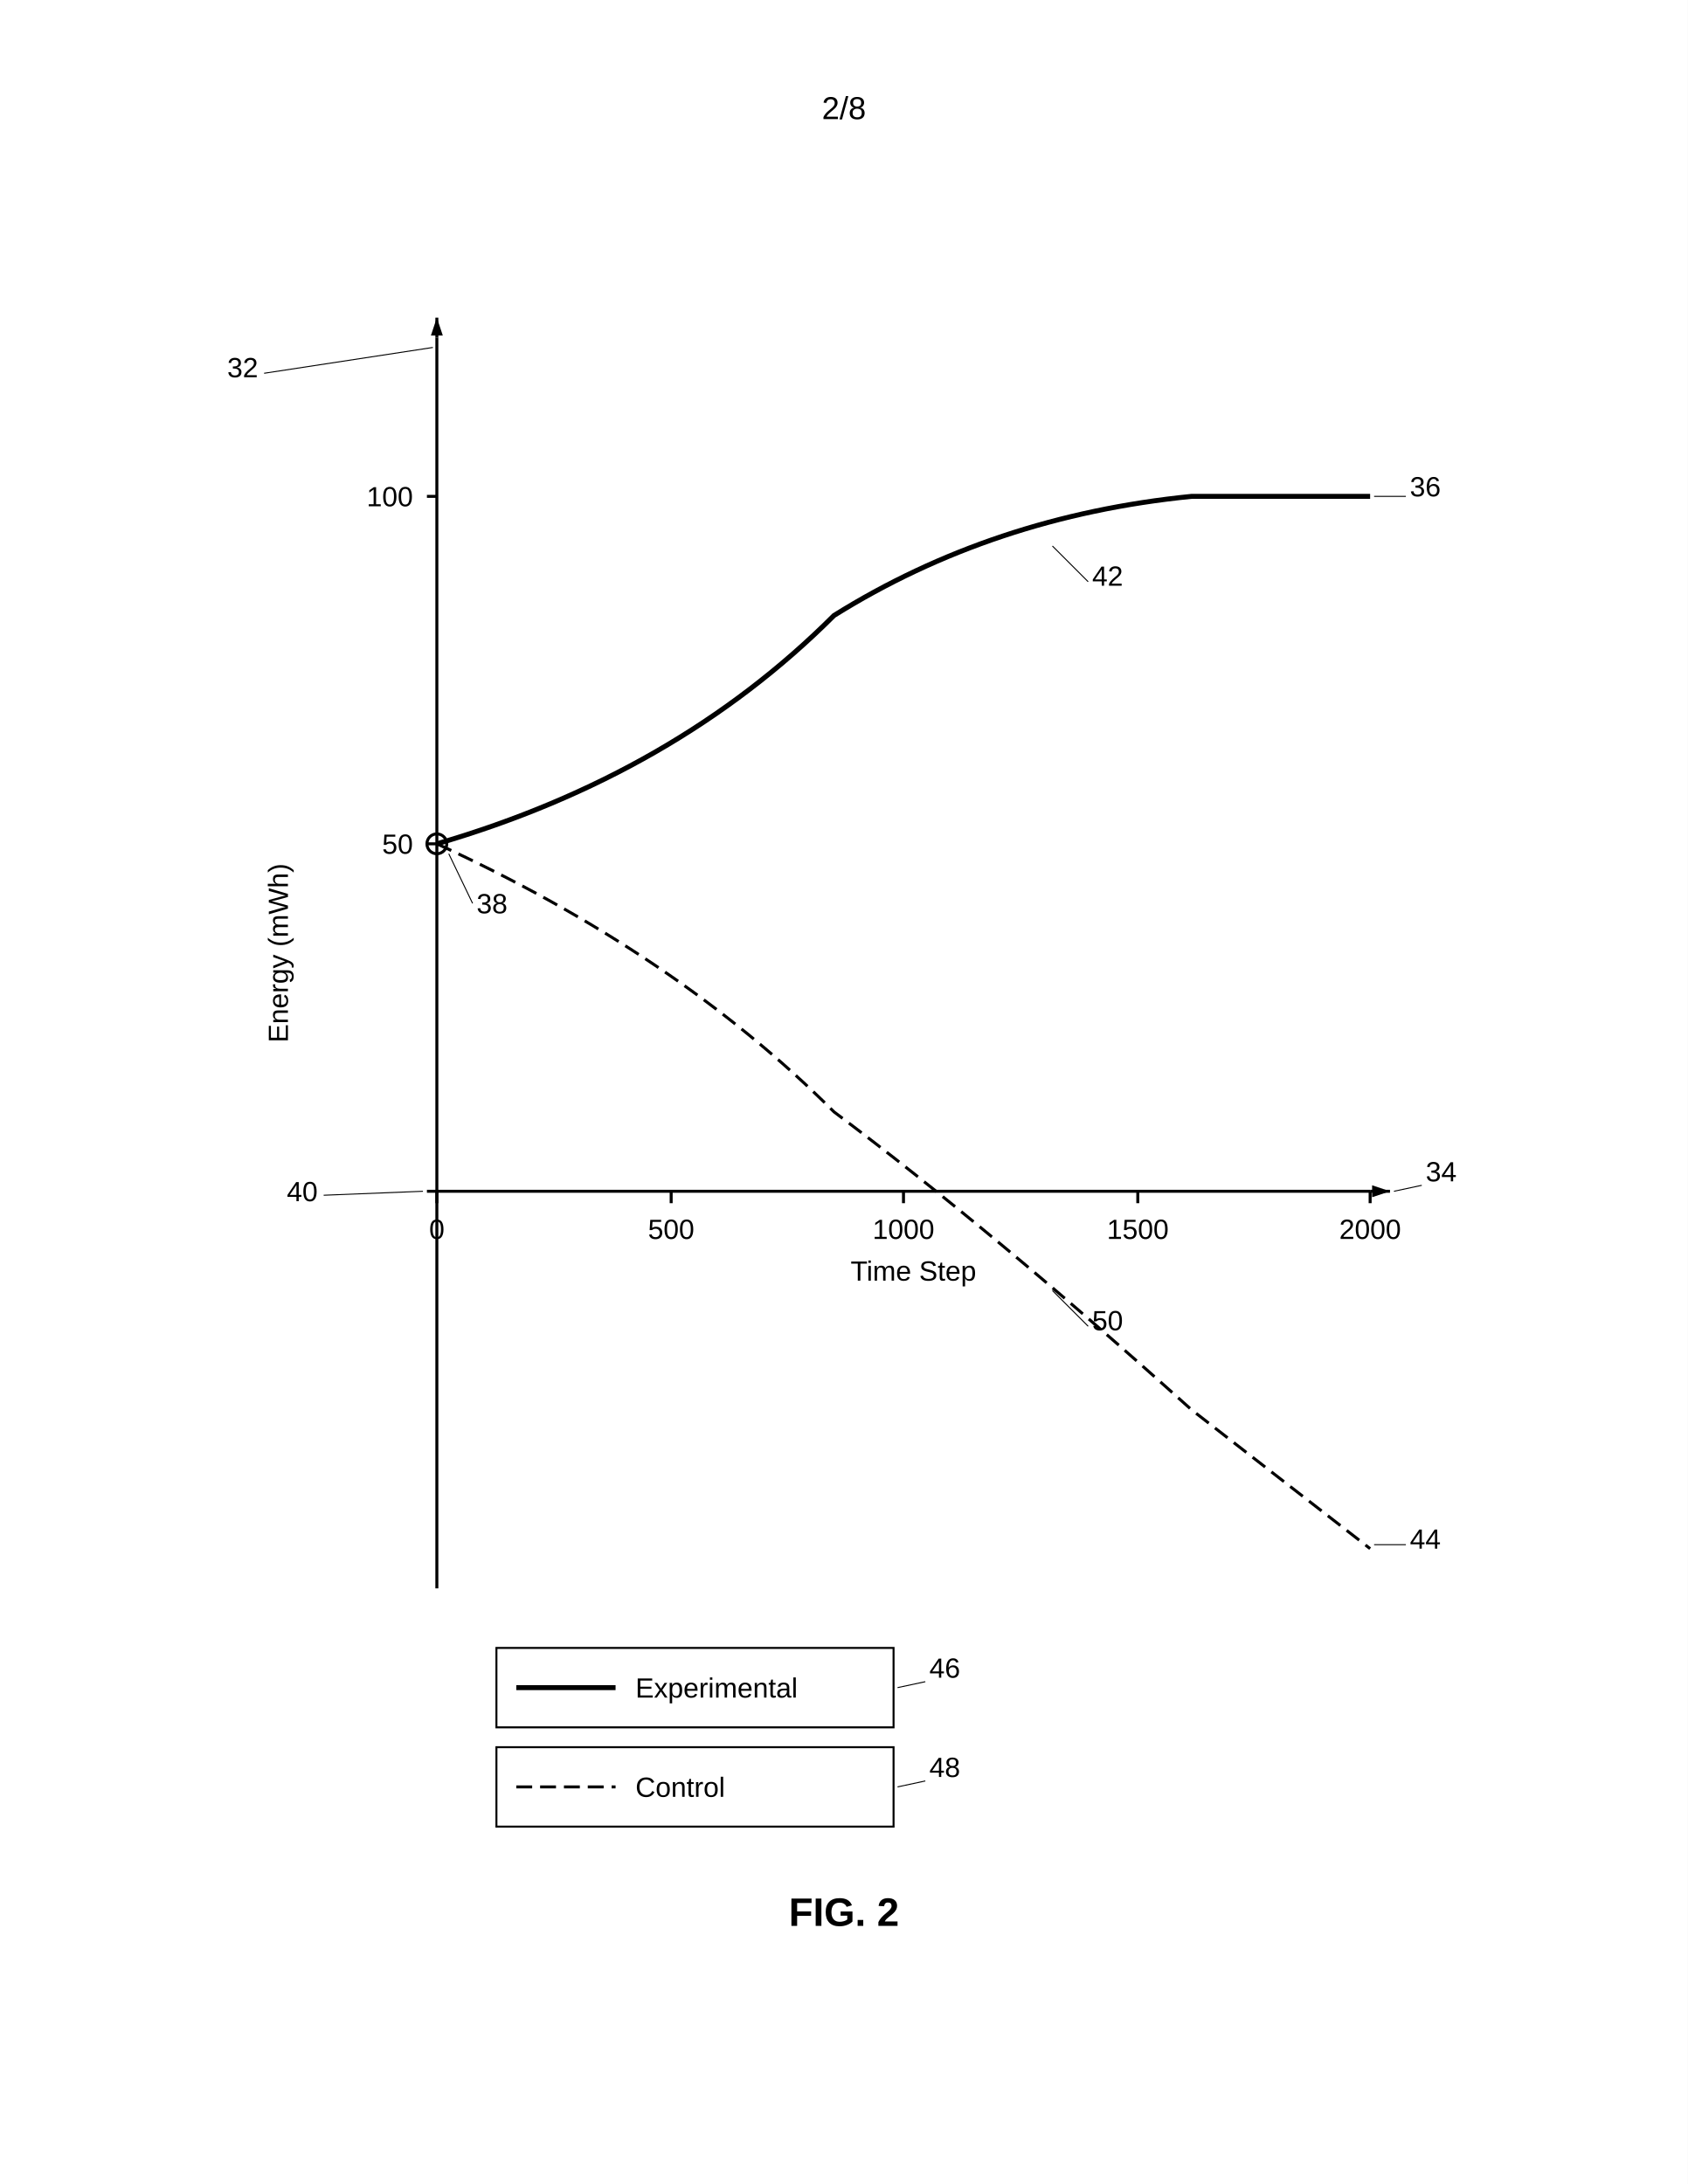
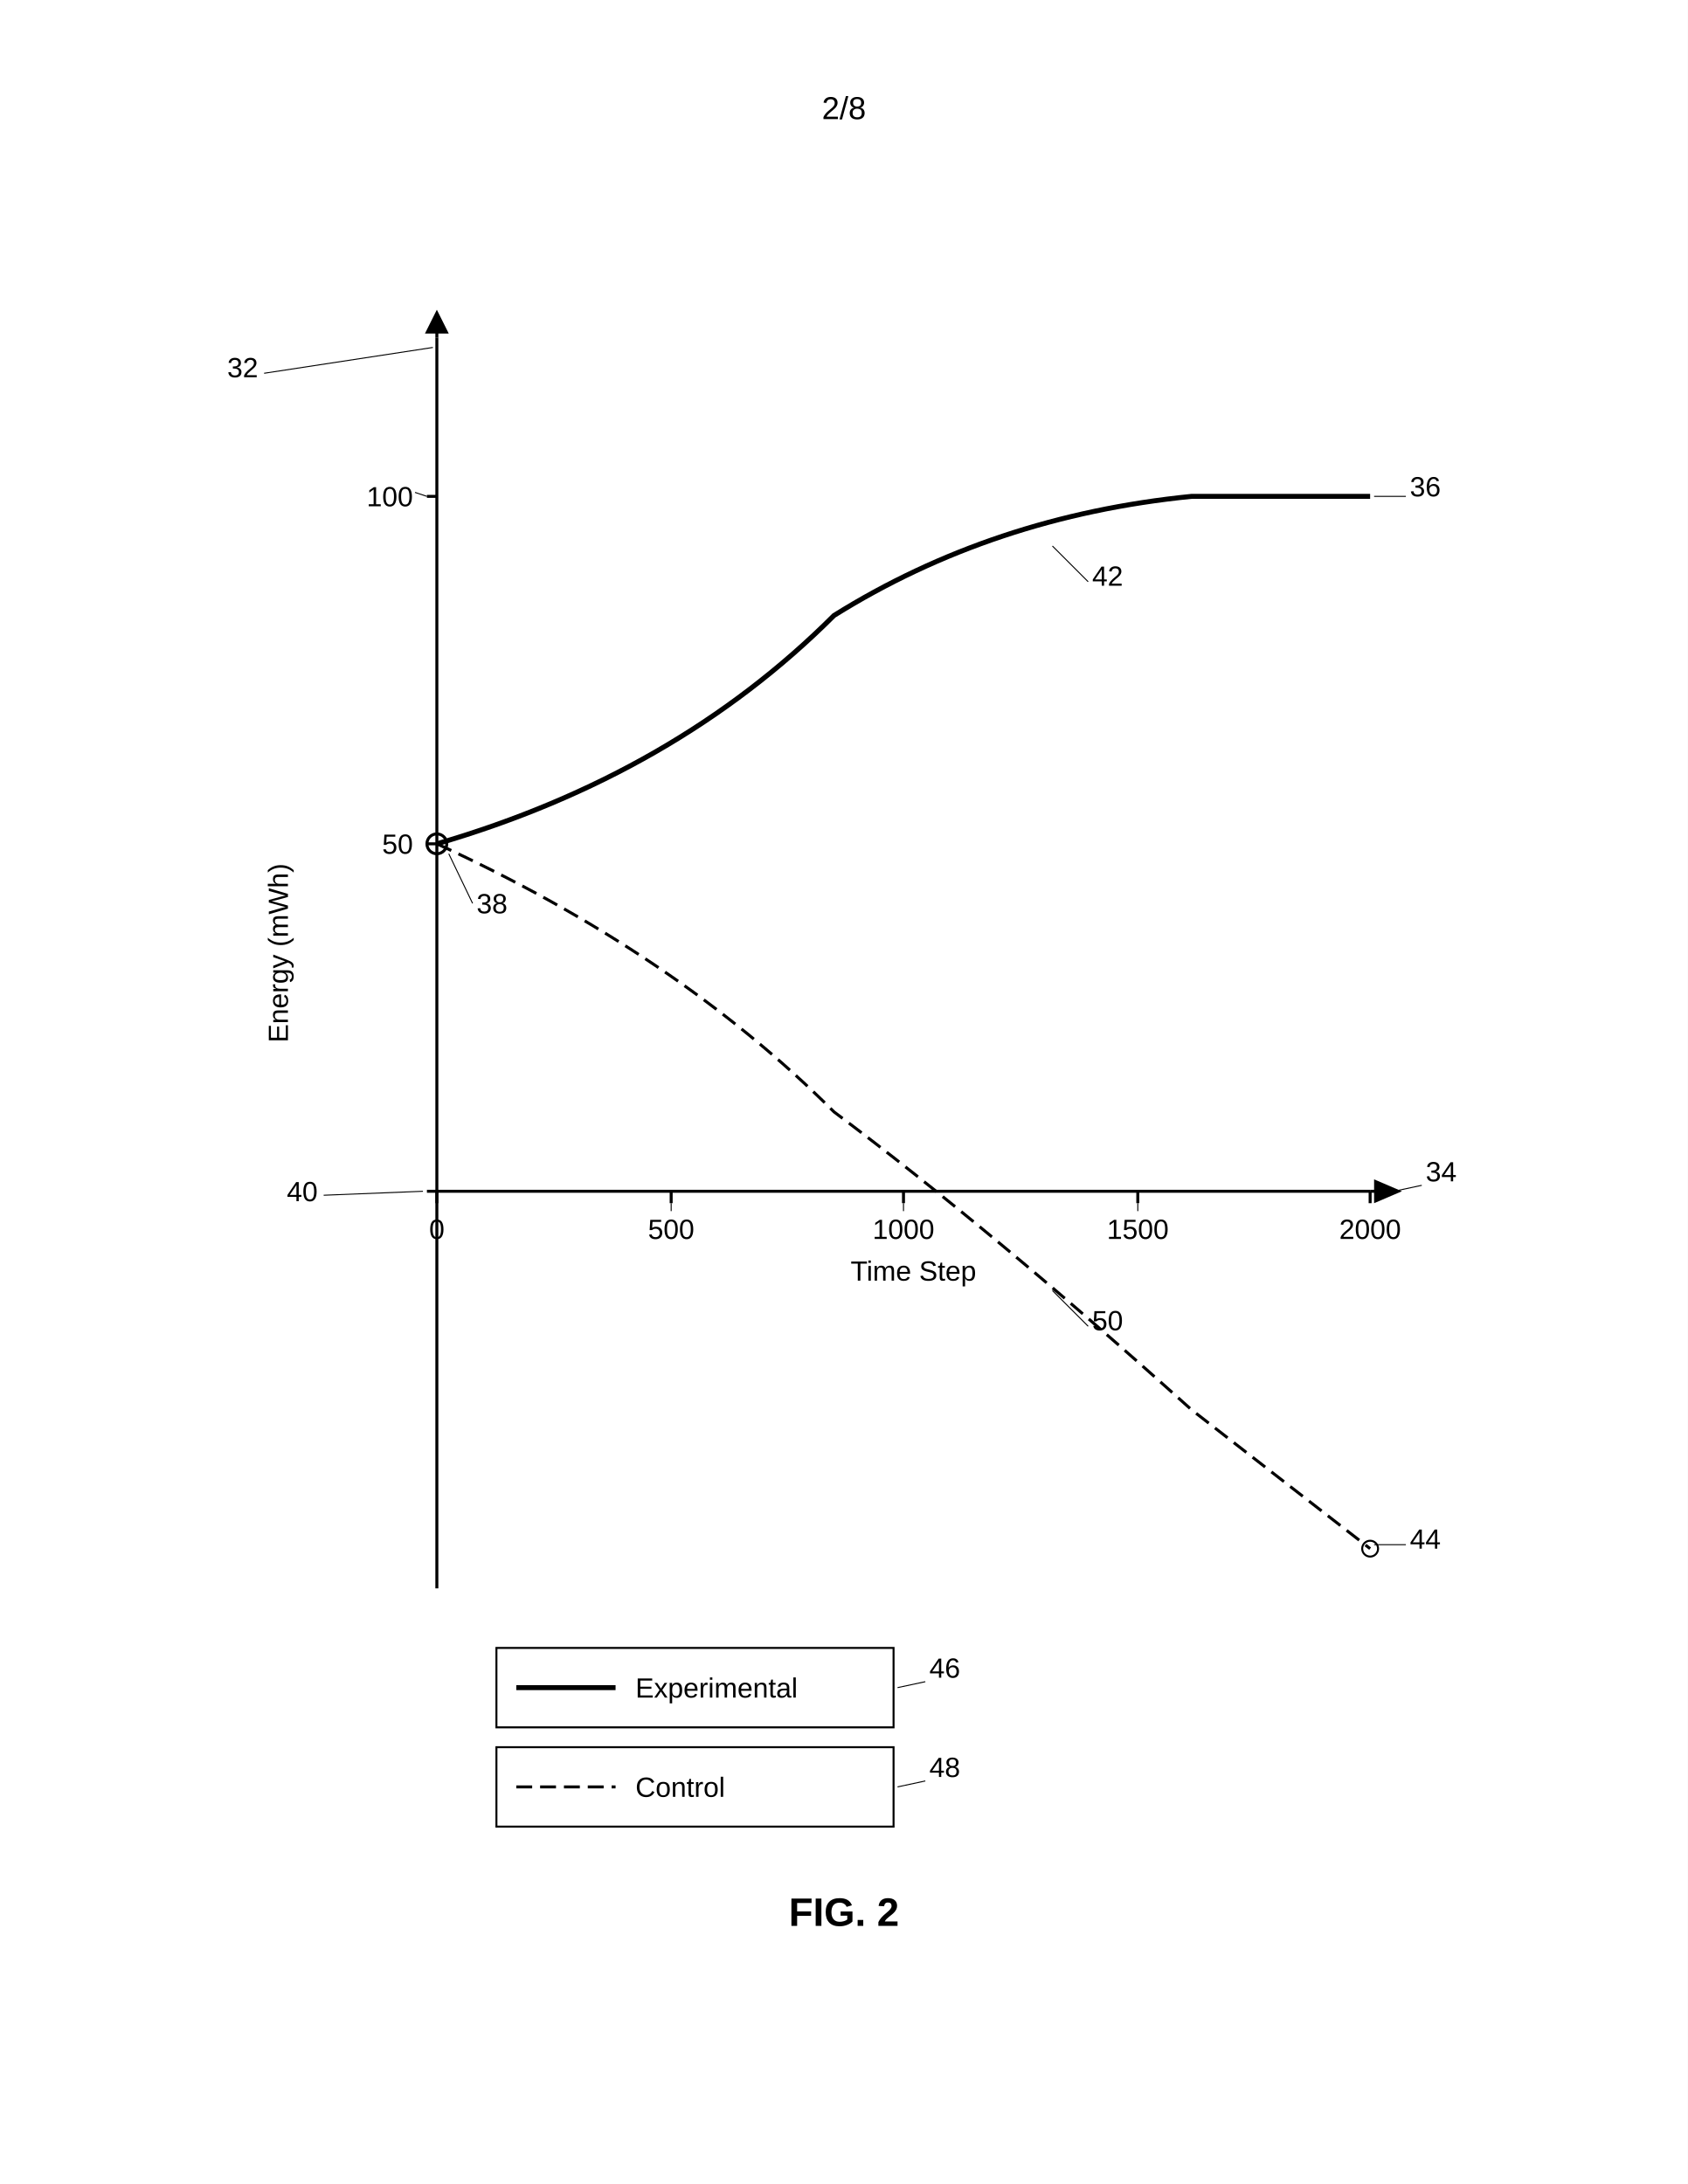
<svg xmlns="http://www.w3.org/2000/svg" width="8.5in" height="11in" viewBox="0 0 850 1100">
  <defs>
    <marker id="ah" markerWidth="6" markerHeight="4" refX="6" refY="2" orient="auto">
      <polygon points="0 0, 6 2, 0 4" fill="black" />
    </marker>
  </defs>
  <rect width="100%" height="100%" fill="white" />
  <text x="425" y="60" font-family="Arial, sans-serif" font-size="16" text-anchor="middle" fill="black">2/8</text>
  <g transform="translate(0, 50)">
    <line x1="220" y1="120" x2="220" y2="750" stroke="black" stroke-width="1.5" />
-     <g class="axis-line">
-       <line x1="220" y1="120" x2="220" y2="110" stroke="black" stroke-width="1.5" marker-end="url(#ah)" />
-     </g>
+     <line x1="220" y1="120" x2="220" y2="112" stroke="black" stroke-width="1.5" />
+     <polygon points="214 118, 220 106, 226 118" fill="black" stroke="none" />
    <text x="145" y="430" font-family="Arial, sans-serif" font-size="14" text-anchor="middle" fill="black" transform="rotate(-90, 145, 430)">Energy (mWh)</text>
    <text x="130" y="140" font-family="Arial, sans-serif" font-size="14" text-anchor="end" fill="black">32</text>
    <line x1="133" y1="138" x2="218" y2="125" stroke="black" stroke-width="0.5" />
    <g class="axis-label">
      <line x1="215" y1="200" x2="220" y2="200" stroke="black" stroke-width="1.5" />
      <text x="208" y="205" font-family="Arial, sans-serif" font-size="14" text-anchor="end" fill="black">100</text>
+       <line x1="209" y1="198" x2="215" y2="200" stroke="black" stroke-width="0.5" />
      <line x1="215" y1="375" x2="220" y2="375" stroke="black" stroke-width="1.5" />
      <text x="208" y="380" font-family="Arial, sans-serif" font-size="14" text-anchor="end" fill="black">50</text>
    </g>
    <line x1="220" y1="550" x2="690" y2="550" stroke="black" stroke-width="1.5" />
-     <g class="axis-line">
-       <line x1="690" y1="550" x2="700" y2="550" stroke="black" stroke-width="1.5" marker-end="url(#ah)" />
-     </g>
+     <line x1="690" y1="550" x2="698" y2="550" stroke="black" stroke-width="1.5" />
+     <polygon points="692 544, 706 550, 692 556" fill="black" stroke="none" />
    <text x="460" y="595" font-family="Arial, sans-serif" font-size="14" text-anchor="middle" fill="black">Time Step</text>
    <text x="718" y="545" font-family="Arial, sans-serif" font-size="14" text-anchor="start" fill="black">34</text>
    <line x1="716" y1="547" x2="702" y2="550" stroke="black" stroke-width="0.5" />
    <g class="axis-label">
      <line x1="220" y1="550" x2="220" y2="556" stroke="black" stroke-width="1.5" />
      <text x="220" y="574" font-family="Arial, sans-serif" font-size="14" text-anchor="middle" fill="black">0</text>
      <line x1="338" y1="550" x2="338" y2="556" stroke="black" stroke-width="1.5" />
      <text x="338" y="574" font-family="Arial, sans-serif" font-size="14" text-anchor="middle" fill="black">500</text>
+       <line x1="338" y1="556" x2="338" y2="560" stroke="black" stroke-width="0.5" />
      <line x1="455" y1="550" x2="455" y2="556" stroke="black" stroke-width="1.5" />
      <text x="455" y="574" font-family="Arial, sans-serif" font-size="14" text-anchor="middle" fill="black">1000</text>
+       <line x1="455" y1="556" x2="455" y2="560" stroke="black" stroke-width="0.5" />
      <line x1="573" y1="550" x2="573" y2="556" stroke="black" stroke-width="1.5" />
      <text x="573" y="574" font-family="Arial, sans-serif" font-size="14" text-anchor="middle" fill="black">1500</text>
+       <line x1="573" y1="556" x2="573" y2="560" stroke="black" stroke-width="0.5" />
      <line x1="690" y1="550" x2="690" y2="556" stroke="black" stroke-width="1.5" />
      <text x="690" y="574" font-family="Arial, sans-serif" font-size="14" text-anchor="middle" fill="black">2000</text>
    </g>
    <line x1="215" y1="550" x2="220" y2="550" stroke="black" stroke-width="1.5" />
    <text x="160" y="555" font-family="Arial, sans-serif" font-size="14" text-anchor="end" fill="black">40</text>
    <line x1="163" y1="552" x2="213" y2="550" stroke="black" stroke-width="0.5" />
    <circle cx="220" cy="375" r="5" fill="none" stroke="black" stroke-width="1.5" />
    <text x="240" y="410" font-family="Arial, sans-serif" font-size="14" text-anchor="start" fill="black">38</text>
    <line x1="238" y1="405" x2="226" y2="380" stroke="black" stroke-width="0.5" />
    <path d="M 220 375 Q 340 340 420 260 Q 500 210 600 200 L 690 200" fill="none" stroke="black" stroke-width="2.5" />
    <text x="710" y="200" font-family="Arial, sans-serif" font-size="14" text-anchor="start" fill="black">36</text>
    <line x1="708" y1="200" x2="692" y2="200" stroke="black" stroke-width="0.5" />
    <text x="550" y="245" font-family="Arial, sans-serif" font-size="14" text-anchor="start" fill="black">42</text>
    <line x1="548" y1="243" x2="530" y2="225" stroke="black" stroke-width="0.5" />
    <path d="M 220 375 Q 340 430 420 510 Q 500 570 600 660 L 690 730" fill="none" stroke="black" stroke-width="1.5" stroke-dasharray="8,4" />
+     <circle cx="690" cy="730" r="4" fill="none" stroke="black" stroke-width="1" />
    <text x="710" y="730" font-family="Arial, sans-serif" font-size="14" text-anchor="start" fill="black">44</text>
    <line x1="708" y1="728" x2="692" y2="728" stroke="black" stroke-width="0.5" />
    <text x="550" y="620" font-family="Arial, sans-serif" font-size="14" text-anchor="start" fill="black">50</text>
    <line x1="548" y1="618" x2="530" y2="600" stroke="black" stroke-width="0.5" />
    <rect x="250" y="780" width="200" height="40" fill="none" stroke="black" stroke-width="1" />
    <line x1="260" y1="800" x2="310" y2="800" stroke="black" stroke-width="2.5" />
    <text x="320" y="805" font-family="Arial, sans-serif" font-size="14" text-anchor="start" fill="black">Experimental</text>
    <text x="468" y="795" font-family="Arial, sans-serif" font-size="14" text-anchor="start" fill="black">46</text>
    <line x1="466" y1="797" x2="452" y2="800" stroke="black" stroke-width="0.5" />
    <rect x="250" y="830" width="200" height="40" fill="none" stroke="black" stroke-width="1" />
    <line x1="260" y1="850" x2="310" y2="850" stroke="black" stroke-width="1.5" stroke-dasharray="8,4" />
    <text x="320" y="855" font-family="Arial, sans-serif" font-size="14" text-anchor="start" fill="black">Control</text>
    <text x="468" y="845" font-family="Arial, sans-serif" font-size="14" text-anchor="start" fill="black">48</text>
    <line x1="466" y1="847" x2="452" y2="850" stroke="black" stroke-width="0.5" />
    <text x="425" y="920" font-family="Arial, sans-serif" font-size="20" font-weight="bold" text-anchor="middle" fill="black">FIG. 2</text>
  </g>
</svg>
